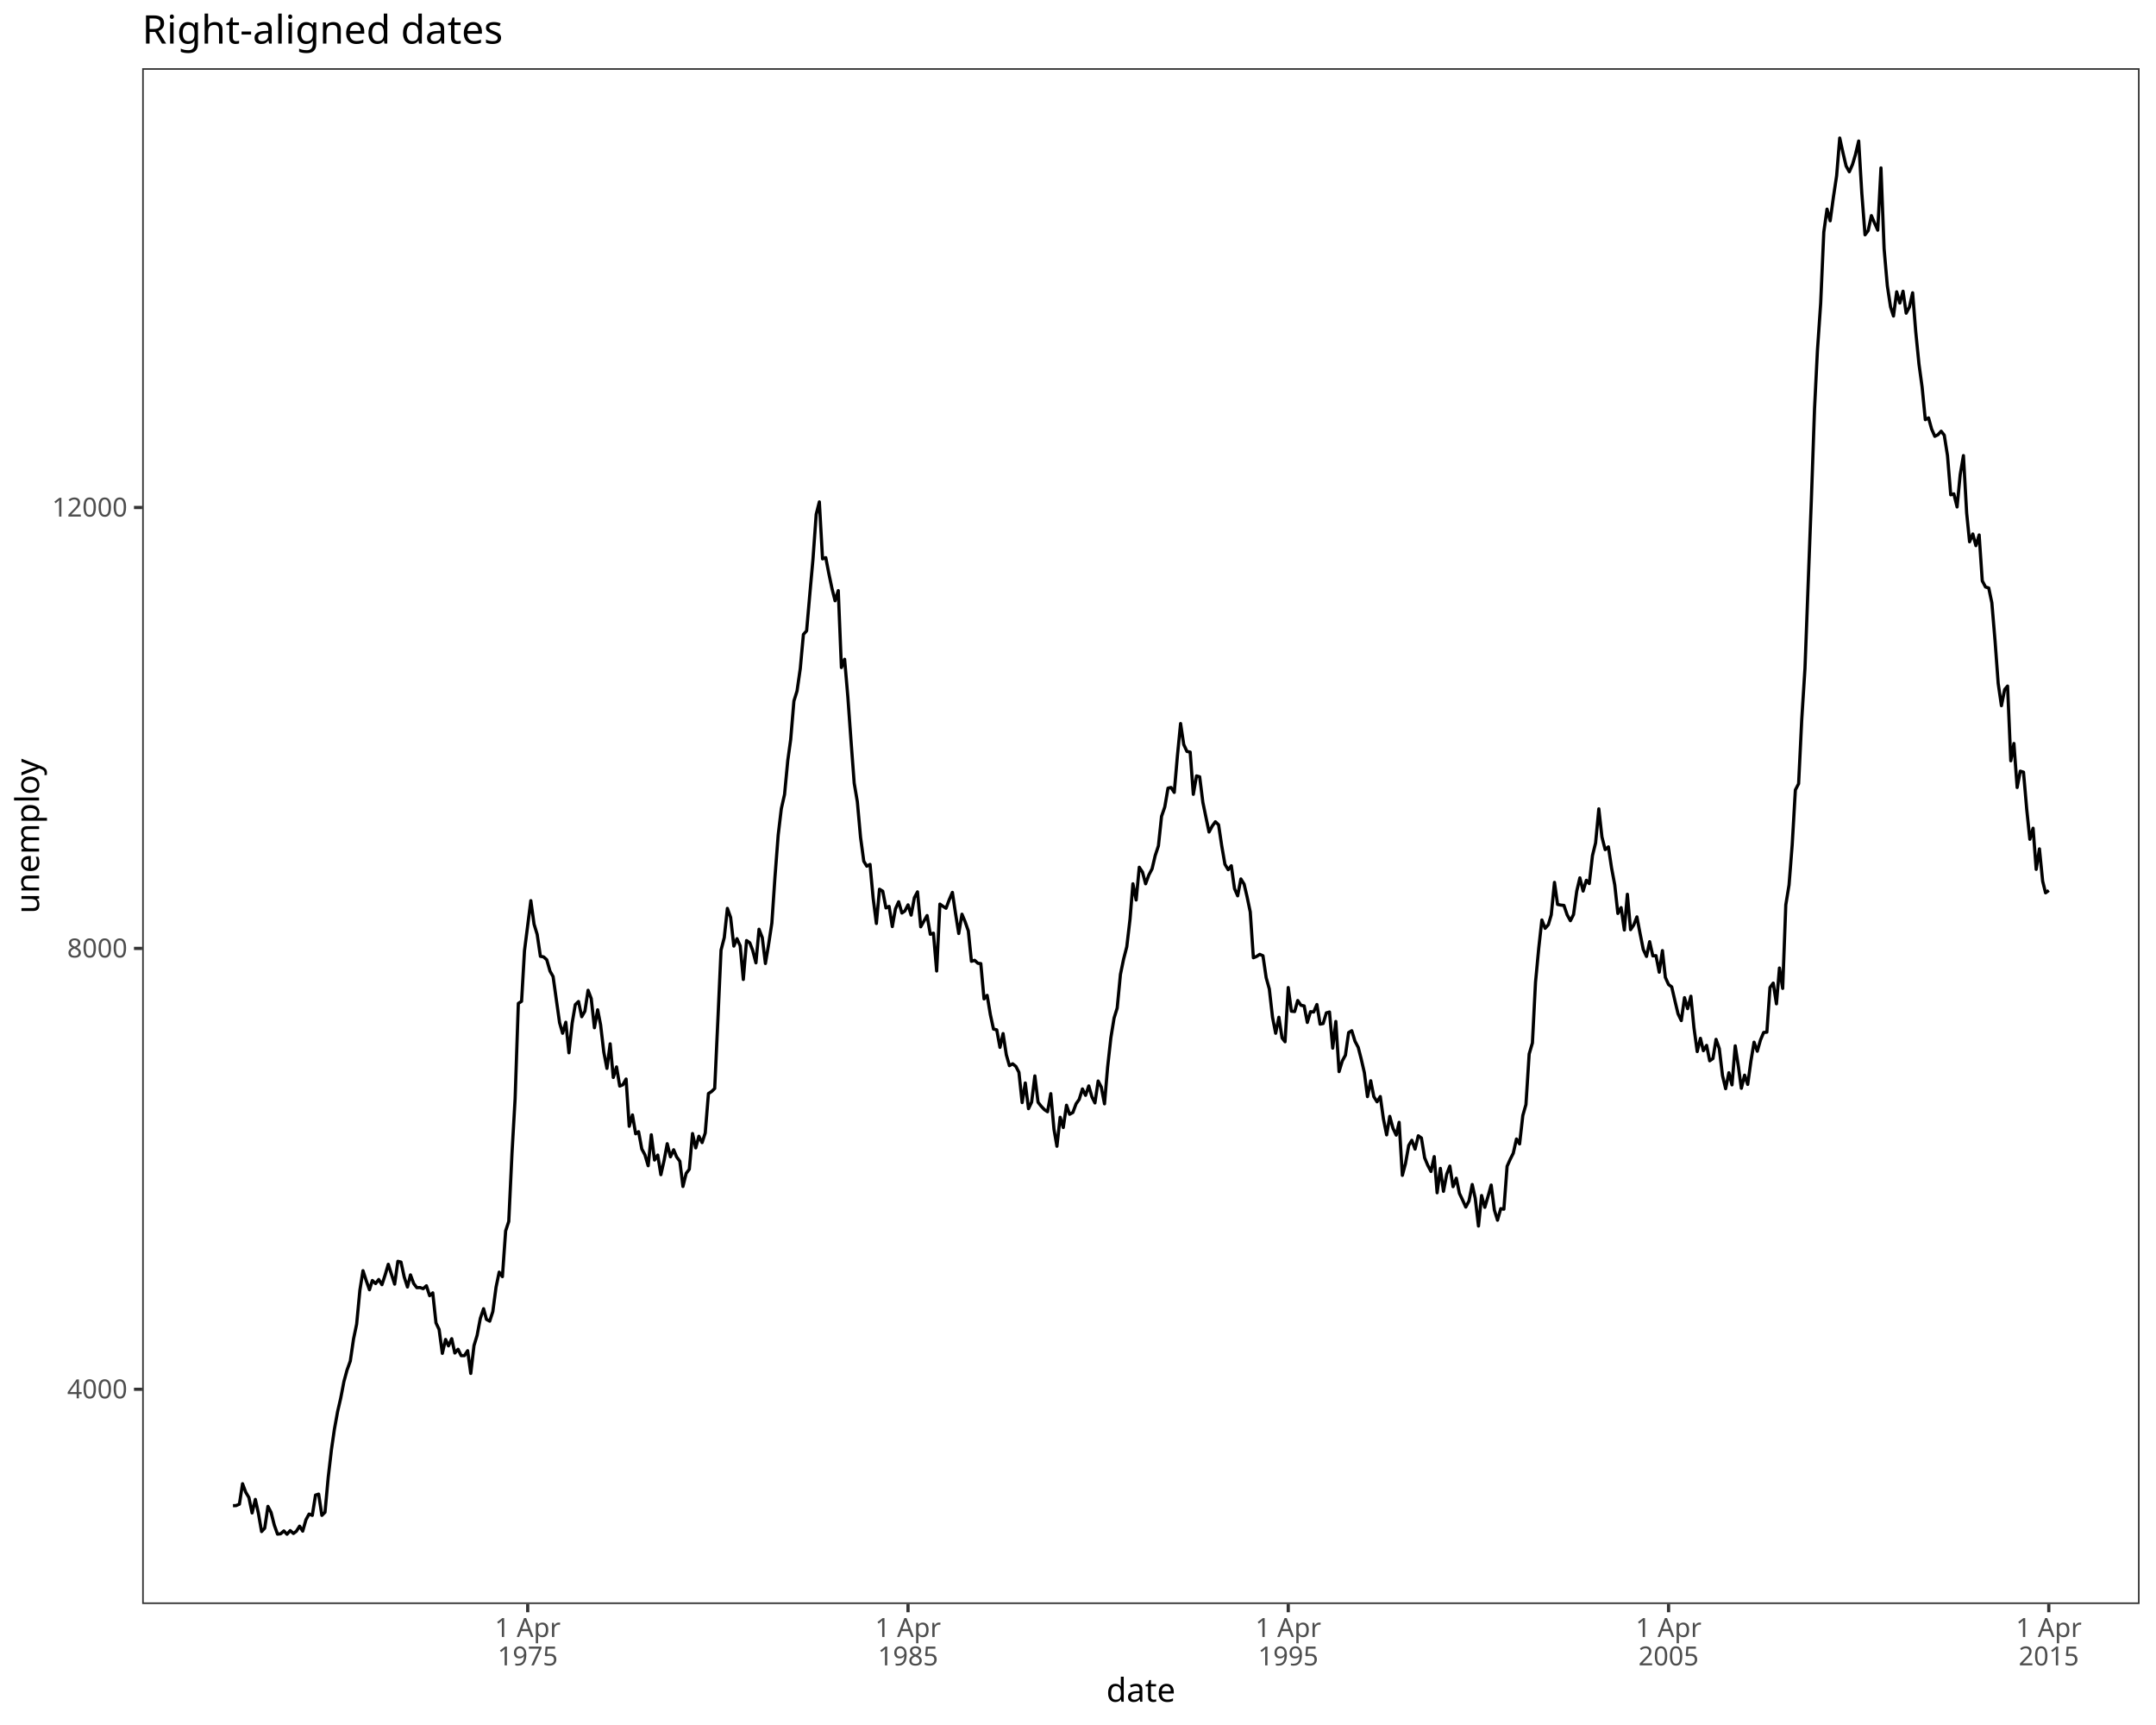
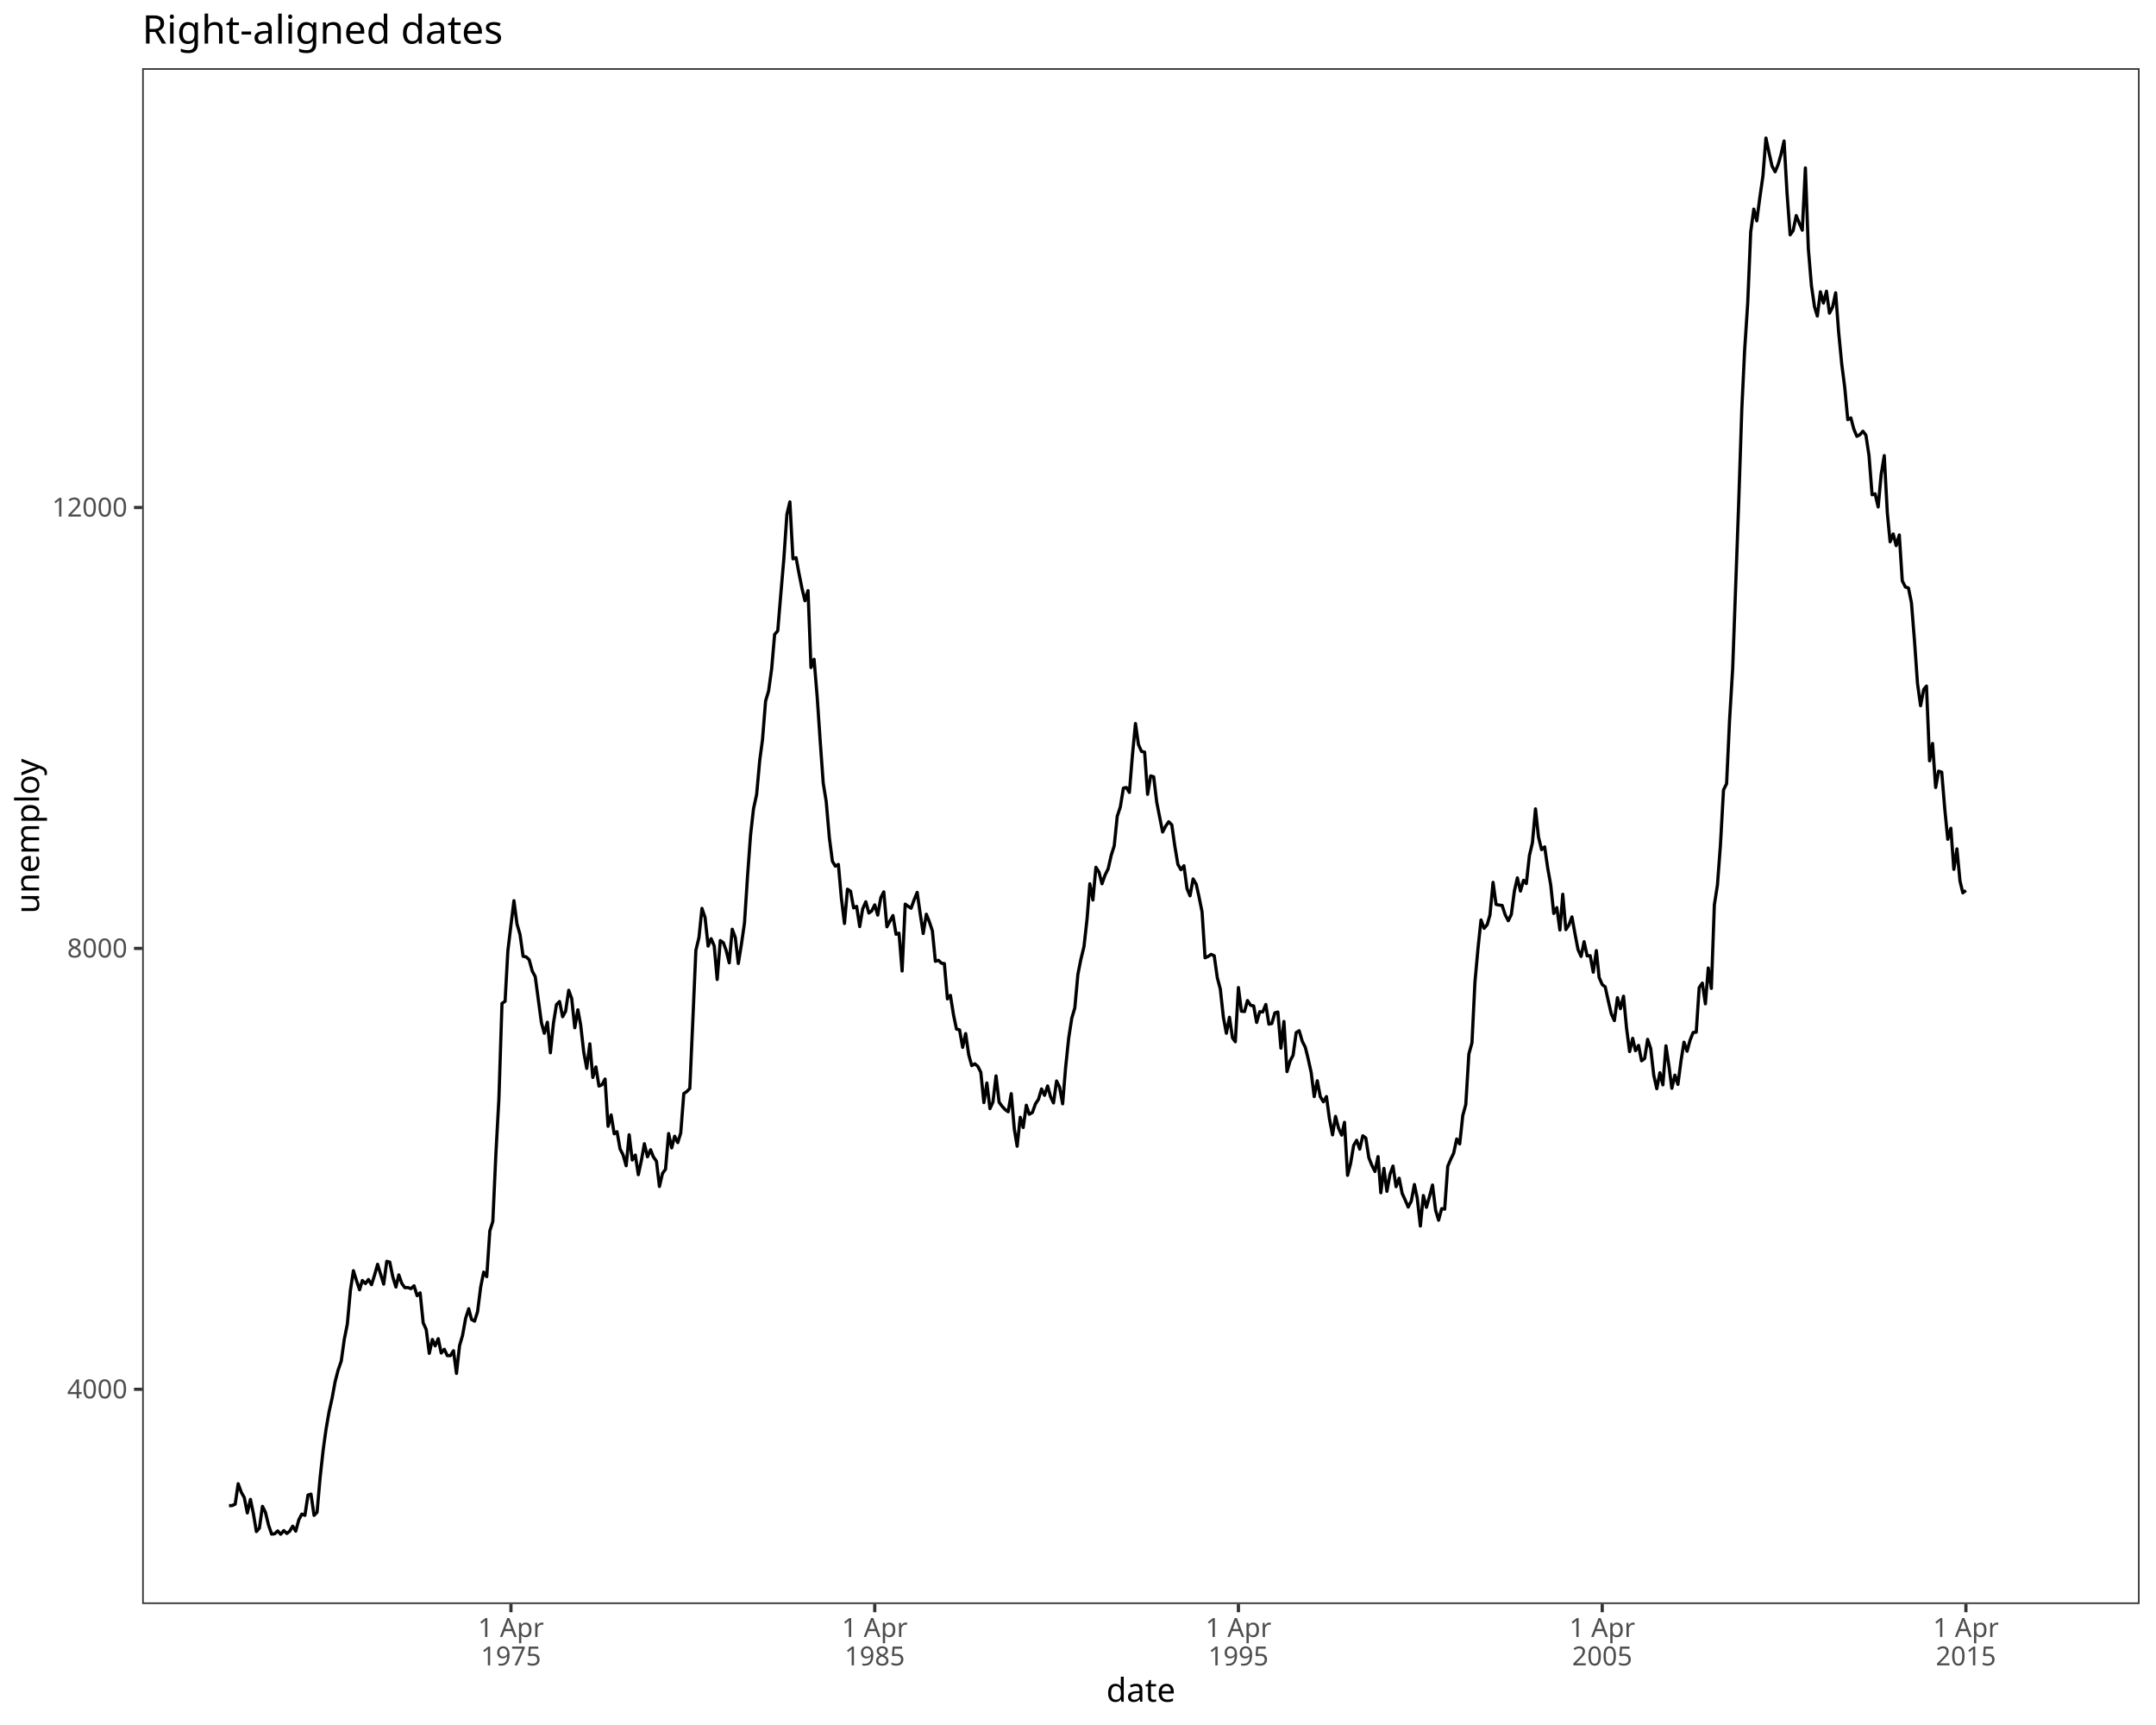
<svg xmlns="http://www.w3.org/2000/svg" class="svglite" data-engine-version="2.0" width="720.00pt" height="576.00pt" viewBox="0 0 720.00 576.00">
  <defs>
    <style type="text/css">
    .svglite line, .svglite polyline, .svglite polygon, .svglite path, .svglite rect, .svglite circle {
      fill: none;
      stroke: #000000;
      stroke-linecap: round;
      stroke-linejoin: round;
      stroke-miterlimit: 10.00;
    }
  </style>
  </defs>
  <rect width="100%" height="100%" style="stroke: none; fill: #FFFFFF;" />
  <defs>
    <clipPath id="cpMC4wMHw3MjAuMDB8MC4wMHw1NzYuMDA=">
      <rect x="0.00" y="0.00" width="720.00" height="576.00" />
    </clipPath>
  </defs>
  <g clip-path="url(#cpMC4wMHw3MjAuMDB8MC4wMHw1NzYuMDA=)">
    <rect x="0.00" y="0.00" width="720.00" height="576.00" style="stroke-width: 1.07; stroke: #FFFFFF; fill: #FFFFFF;" />
  </g>
  <defs>
    <clipPath id="cpNDcuNDh8NzE0LjUyfDIyLjc4fDUzNS42MQ==">
      <rect x="47.48" y="22.78" width="667.04" height="512.83" />
    </clipPath>
  </defs>
  <g clip-path="url(#cpNDcuNDh8NzE0LjUyfDIyLjc4fDUzNS42MQ==)">
    <rect x="47.48" y="22.78" width="667.04" height="512.83" style="stroke-width: 1.07; stroke: none; fill: #FFFFFF;" />
-     <polyline points="77.80,502.77 78.88,502.73 79.95,502.25 81.00,495.44 82.07,498.28 83.12,500.04 84.19,505.19 85.27,500.67 86.28,505.23 87.36,511.41 88.40,510.27 89.48,502.99 90.52,505.01 91.60,509.24 92.68,512.26 93.72,512.15 94.80,511.19 95.84,512.30 96.92,511.08 98.00,512.04 98.97,511.30 100.05,509.61 101.09,511.27 102.17,507.48 103.21,505.56 104.29,506.00 105.37,499.23 106.41,498.90 107.49,506.00 108.53,504.97 109.61,493.31 110.69,484.03 111.66,477.33 112.74,471.37 113.78,466.88 114.86,461.29 115.90,457.46 116.98,454.48 118.06,447.12 119.10,442.15 120.18,430.85 121.22,424.30 122.30,427.61 123.38,430.67 124.35,427.57 125.43,428.60 126.47,427.24 127.55,428.97 128.59,425.81 129.67,422.16 130.75,425.55 131.79,428.79 132.87,421.17 133.91,421.43 134.99,426.40 136.07,429.75 137.08,425.70 138.16,428.60 139.20,429.97 140.28,429.93 141.32,430.30 142.40,429.34 143.48,432.65 144.52,431.70 145.60,441.74 146.64,443.92 147.72,451.90 148.80,447.26 149.77,449.40 150.85,447.01 151.89,451.79 152.97,450.54 154.01,452.67 155.09,452.67 156.17,451.02 157.21,458.60 158.29,449.33 159.33,445.90 160.41,440.20 161.49,437.00 162.46,440.57 163.54,441.15 164.58,437.95 165.66,429.78 166.70,424.78 167.78,426.29 168.86,411.01 169.90,407.85 170.98,385.14 172.02,366.88 173.10,335.05 174.18,334.35 175.15,317.49 176.23,308.95 177.27,300.75 178.35,308.58 179.39,312.01 180.47,319.33 181.55,319.52 182.59,320.47 183.67,324.26 184.71,326.10 185.79,333.83 186.87,341.49 187.88,345.02 188.95,341.34 190.00,351.54 191.07,341.64 192.12,335.45 193.20,334.42 194.27,339.50 195.32,337.66 196.39,330.67 197.44,333.43 198.51,343.18 199.59,337.18 200.57,342.19 201.64,351.31 202.69,356.76 203.76,348.55 204.81,359.78 205.89,356.25 206.96,362.65 208.01,362.21 209.08,360.30 210.13,376.08 211.21,372.29 212.28,378.59 213.26,377.89 214.33,383.67 215.38,385.62 216.46,389.26 217.50,378.92 218.58,387.35 219.65,385.69 220.70,392.24 221.78,387.46 222.82,381.90 223.90,386.28 224.97,383.92 225.95,386.28 227.03,387.75 228.07,396.18 229.15,391.80 230.19,390.44 231.27,378.51 232.34,383.30 233.39,379.40 234.47,381.53 235.51,378.33 236.59,365.15 237.66,364.45 238.67,363.46 239.75,340.31 240.79,317.27 241.87,313.07 242.91,303.32 243.99,306.34 245.07,315.91 246.11,313.44 247.19,315.84 248.23,327.06 249.31,314.07 250.39,314.80 251.36,317.34 252.44,321.50 253.48,310.28 254.56,313.07 255.61,321.72 256.68,315.36 257.76,308.22 258.80,292.91 259.88,278.81 260.92,270.05 262.00,265.27 263.08,253.93 264.05,246.94 265.13,234.09 266.17,230.74 267.25,223.27 268.30,211.83 269.37,210.65 270.45,198.28 271.49,186.80 272.57,171.74 273.62,167.59 274.69,186.61 275.77,186.21 276.74,191.25 277.82,196.40 278.87,200.60 279.94,197.21 280.99,222.90 282.06,220.14 283.14,232.69 284.19,247.23 285.26,261.51 286.31,267.69 287.38,279.58 288.46,287.57 289.47,289.23 290.55,288.64 291.59,299.90 292.67,308.36 293.71,296.92 294.79,297.58 295.87,303.17 296.91,302.66 297.99,309.39 299.03,303.51 300.11,301.11 301.19,304.87 302.16,304.20 303.24,302.14 304.28,305.57 305.36,299.75 306.40,297.80 307.48,309.47 308.56,307.55 309.60,305.71 310.68,311.97 311.72,311.60 312.80,324.23 313.88,301.89 314.85,302.59 315.93,303.28 316.97,300.52 318.05,297.98 319.09,304.94 320.17,311.71 321.25,305.27 322.29,307.74 323.37,310.83 324.41,320.99 325.49,320.66 326.57,321.65 327.54,321.76 328.62,333.54 329.66,332.36 330.74,338.84 331.78,343.62 332.86,343.88 333.94,349.73 334.98,345.13 336.06,352.20 337.10,355.84 338.18,355.22 339.26,356.10 340.27,358.05 341.35,368.17 342.39,361.62 343.47,370.20 344.51,368.02 345.59,359.26 346.66,368.06 347.71,369.39 348.79,370.53 349.83,371.23 350.91,365.19 351.98,377.08 352.96,382.75 354.04,373.07 355.08,376.49 356.16,369.05 357.20,372.07 358.28,371.48 359.36,368.58 360.40,367.10 361.48,363.61 362.52,365.74 363.60,362.61 364.67,366.33 365.65,368.28 366.73,360.96 367.77,362.98 368.85,368.58 369.89,356.36 370.97,346.57 372.05,339.94 373.09,336.59 374.17,325.37 375.21,320.33 376.29,316.13 377.37,306.93 378.34,295.11 379.42,300.52 380.46,289.59 381.54,291.21 382.58,295.11 383.66,292.17 384.74,290.11 385.78,285.69 386.86,282.42 387.90,272.59 388.98,269.46 390.06,263.17 391.06,262.95 392.14,264.60 393.19,252.49 394.26,241.60 395.31,248.59 396.38,250.91 397.46,251.13 398.51,265.23 399.58,259.08 400.63,259.38 401.70,267.92 402.78,273.14 403.76,277.82 404.83,275.83 405.88,274.39 406.95,275.42 408.00,282.45 409.07,288.60 410.15,290.40 411.20,289.08 412.27,296.73 413.32,299.13 414.39,293.49 415.47,295.22 416.45,299.38 417.52,304.50 418.57,319.81 419.64,319.37 420.69,318.67 421.77,319.15 422.84,326.47 423.89,330.23 424.96,339.68 426.01,345.02 427.08,339.68 428.16,346.60 429.14,347.86 430.21,329.75 431.26,337.66 432.34,337.77 433.38,334.09 434.46,335.67 435.53,335.89 436.58,341.41 437.65,337.81 438.70,337.92 439.78,335.42 440.85,341.97 441.86,341.78 442.94,338.21 443.98,337.92 445.06,349.99 446.10,341.08 447.18,357.83 448.26,354.26 449.30,352.35 450.38,344.80 451.42,344.17 452.50,347.67 453.58,349.73 454.55,353.49 455.63,358.16 456.67,366.18 457.75,360.88 458.79,366.18 459.87,367.91 460.95,366.15 461.99,373.58 463.07,378.95 464.11,372.77 465.19,376.75 466.27,379.03 467.24,374.76 468.32,392.46 469.36,388.56 470.44,382.49 471.48,380.76 472.56,383.70 473.64,379.25 474.68,379.99 475.76,386.61 476.80,389.11 477.88,391.17 478.96,386.21 479.93,398.28 481.01,390.14 482.05,397.80 483.13,392.09 484.18,389.37 485.25,396.25 486.33,393.42 487.37,398.46 488.45,400.74 489.50,403.06 490.57,401.04 491.65,395.52 492.66,400.12 493.74,409.39 494.78,399.20 495.86,403.14 496.90,399.60 497.98,395.70 499.06,404.09 500.10,407.44 501.18,403.58 502.22,403.76 503.30,389.44 504.38,387.02 505.35,385.10 506.43,380.32 507.47,381.97 508.55,372.48 509.59,368.83 510.67,351.94 511.75,348.26 512.79,327.94 513.87,316.57 514.91,307.19 515.99,309.98 517.07,308.77 518.04,305.49 519.12,294.64 520.16,302.00 521.24,302.22 522.28,302.33 523.36,305.49 524.44,307.44 525.48,305.38 526.56,297.54 527.60,293.13 528.68,297.54 529.76,293.94 530.73,295.04 531.81,285.69 532.85,281.46 533.93,270.09 534.97,279.47 536.05,283.70 537.13,282.78 538.17,289.74 539.25,295.48 540.29,305.01 541.37,303.06 542.45,310.54 543.46,298.61 544.53,310.42 545.58,308.88 546.65,306.16 547.70,311.68 548.78,317.05 549.85,319.37 550.90,314.44 551.97,319.18 553.02,319.11 554.10,324.63 555.17,317.42 556.15,326.36 557.22,328.75 558.27,329.53 559.35,334.20 560.39,338.54 561.47,340.79 562.54,333.13 563.59,336.81 564.67,332.65 565.71,343.22 566.79,351.13 567.86,346.71 568.84,350.84 569.92,349.07 570.96,354.22 572.04,353.45 573.08,347.05 574.16,350.14 575.23,359.12 576.28,363.53 577.36,358.20 578.40,362.25 579.48,349.22 580.55,356.17 581.53,363.39 582.61,359.01 583.65,362.10 584.73,354.26 585.77,348.00 586.85,351.02 587.93,347.23 588.97,344.76 590.05,344.65 591.09,329.75 592.17,328.27 593.25,335.19 594.25,323.23 595.33,330.04 596.37,302.14 597.45,295.52 598.50,282.20 599.57,263.76 600.65,261.70 601.69,240.35 602.77,223.27 603.81,195.74 604.89,167.33 605.97,136.41 606.94,116.98 608.02,101.26 609.06,77.49 610.14,69.83 611.19,73.73 612.26,65.89 613.34,58.72 614.38,46.09 615.46,50.99 616.51,55.44 617.58,57.36 618.66,54.89 619.63,51.61 620.71,47.09 621.76,64.61 622.83,78.41 623.88,77.01 624.95,72.00 626.03,74.54 627.08,76.86 628.15,56.07 629.20,83.05 630.27,95.38 631.35,102.48 632.33,105.53 633.40,97.44 634.45,101.19 635.52,97.25 636.57,104.58 637.64,102.55 638.72,97.77 639.77,110.80 640.84,121.54 641.89,129.24 642.96,140.13 644.04,139.54 645.05,143.22 646.13,145.69 647.17,145.17 648.25,143.99 649.29,145.32 650.37,152.13 651.45,165.23 652.49,164.90 653.57,169.28 654.61,158.50 655.69,152.13 656.77,171.30 657.74,180.91 658.82,178.30 659.86,182.20 660.94,178.63 661.98,193.94 663.06,196.00 664.14,196.33 665.18,201.26 666.26,214.11 667.30,228.20 668.38,235.64 669.46,230.23 670.43,229.09 671.51,254.04 672.55,248.26 673.63,262.95 674.67,257.50 675.75,257.83 676.83,270.23 677.87,280.24 678.95,276.56 679.99,290.29 681.07,283.45 682.15,294.23 683.12,298.13 684.20,297.32 " style="stroke-width: 1.07; stroke-linecap: butt;" />
+     <polyline points="76.48,502.77 77.51,502.73 78.54,502.25 79.54,495.44 80.57,498.28 81.57,500.04 82.60,505.19 83.63,500.67 84.59,505.23 85.62,511.41 86.62,510.27 87.65,502.99 88.65,505.01 89.68,509.24 90.71,512.26 91.71,512.15 92.74,511.19 93.74,512.30 94.77,511.08 95.80,512.04 96.73,511.30 97.76,509.61 98.76,511.27 99.79,507.48 100.79,505.56 101.82,506.00 102.85,499.23 103.85,498.90 104.88,506.00 105.88,504.97 106.91,493.31 107.94,484.03 108.87,477.33 109.90,471.37 110.90,466.88 111.93,461.29 112.93,457.46 113.96,454.48 114.99,447.12 115.99,442.15 117.02,430.85 118.02,424.30 119.05,427.61 120.08,430.67 121.01,427.57 122.04,428.60 123.04,427.24 124.07,428.97 125.07,425.81 126.10,422.16 127.13,425.55 128.13,428.79 129.16,421.17 130.16,421.43 131.19,426.40 132.22,429.75 133.18,425.70 134.21,428.60 135.21,429.97 136.24,429.93 137.24,430.30 138.27,429.34 139.30,432.65 140.30,431.70 141.33,441.74 142.33,443.92 143.36,451.90 144.39,447.26 145.32,449.40 146.35,447.01 147.35,451.79 148.38,450.54 149.38,452.67 150.41,452.67 151.44,451.02 152.44,458.60 153.47,449.33 154.47,445.90 155.50,440.20 156.53,437.00 157.46,440.57 158.49,441.15 159.49,437.95 160.52,429.78 161.52,424.78 162.55,426.29 163.58,411.01 164.58,407.85 165.61,385.14 166.61,366.88 167.64,335.05 168.67,334.35 169.60,317.49 170.63,308.95 171.63,300.75 172.66,308.58 173.66,312.01 174.69,319.33 175.72,319.52 176.72,320.47 177.75,324.26 178.74,326.10 179.78,333.83 180.81,341.49 181.77,345.02 182.80,341.34 183.80,351.54 184.83,341.64 185.83,335.45 186.86,334.42 187.89,339.50 188.89,337.66 189.92,330.67 190.92,333.43 191.95,343.18 192.98,337.18 193.91,342.19 194.94,351.31 195.94,356.76 196.97,348.55 197.97,359.78 199.00,356.25 200.03,362.65 201.03,362.21 202.06,360.30 203.06,376.08 204.09,372.29 205.12,378.59 206.05,377.89 207.08,383.67 208.08,385.62 209.11,389.26 210.11,378.92 211.14,387.35 212.17,385.69 213.17,392.24 214.20,387.46 215.19,381.90 216.23,386.28 217.26,383.92 218.19,386.28 219.22,387.75 220.22,396.18 221.25,391.80 222.25,390.44 223.28,378.51 224.31,383.30 225.30,379.40 226.34,381.53 227.33,378.33 228.36,365.15 229.40,364.45 230.36,363.46 231.39,340.31 232.39,317.27 233.42,313.07 234.42,303.32 235.45,306.34 236.48,315.91 237.48,313.44 238.51,315.84 239.51,327.06 240.54,314.07 241.57,314.80 242.50,317.34 243.53,321.50 244.53,310.28 245.56,313.07 246.56,321.72 247.59,315.36 248.62,308.22 249.62,292.91 250.65,278.81 251.64,270.05 252.68,265.27 253.71,253.93 254.64,246.94 255.67,234.09 256.67,230.74 257.70,223.27 258.69,211.83 259.73,210.65 260.76,198.28 261.75,186.80 262.79,171.74 263.78,167.59 264.81,186.61 265.85,186.21 266.78,191.25 267.81,196.40 268.81,200.60 269.84,197.21 270.83,222.90 271.86,220.14 272.90,232.69 273.89,247.23 274.92,261.51 275.92,267.69 276.95,279.58 277.98,287.57 278.95,289.23 279.98,288.64 280.98,299.90 282.01,308.36 283.01,296.92 284.04,297.58 285.07,303.17 286.07,302.66 287.10,309.39 288.09,303.51 289.13,301.11 290.16,304.87 291.09,304.20 292.12,302.14 293.12,305.57 294.15,299.75 295.14,297.80 296.18,309.47 297.21,307.55 298.20,305.71 299.24,311.97 300.23,311.60 301.26,324.23 302.30,301.89 303.23,302.59 304.26,303.28 305.25,300.52 306.29,297.98 307.28,304.94 308.31,311.71 309.35,305.27 310.34,307.74 311.37,310.83 312.37,320.99 313.40,320.66 314.43,321.65 315.37,321.76 316.40,333.54 317.39,332.36 318.42,338.84 319.42,343.62 320.45,343.88 321.48,349.73 322.48,345.13 323.51,352.20 324.51,355.84 325.54,355.22 326.57,356.10 327.54,358.05 328.57,368.17 329.57,361.62 330.60,370.20 331.59,368.02 332.63,359.26 333.66,368.06 334.65,369.39 335.69,370.53 336.68,371.23 337.71,365.19 338.74,377.08 339.68,382.75 340.71,373.07 341.70,376.49 342.74,369.05 343.73,372.07 344.76,371.48 345.80,368.58 346.79,367.10 347.82,363.61 348.82,365.74 349.85,362.61 350.88,366.33 351.81,368.28 352.85,360.96 353.84,362.98 354.87,368.58 355.87,356.36 356.90,346.57 357.93,339.94 358.93,336.59 359.96,325.37 360.96,320.33 361.99,316.13 363.02,306.93 363.95,295.11 364.98,300.52 365.98,289.59 367.01,291.21 368.01,295.11 369.04,292.17 370.07,290.11 371.07,285.69 372.10,282.42 373.10,272.59 374.13,269.46 375.16,263.17 376.13,262.95 377.16,264.60 378.15,252.49 379.19,241.60 380.18,248.59 381.21,250.91 382.25,251.13 383.24,265.23 384.27,259.08 385.27,259.38 386.30,267.92 387.33,273.14 388.26,277.82 389.30,275.83 390.29,274.39 391.32,275.42 392.32,282.45 393.35,288.60 394.38,290.40 395.38,289.08 396.41,296.73 397.41,299.13 398.44,293.49 399.47,295.22 400.40,299.38 401.43,304.50 402.43,319.81 403.46,319.37 404.46,318.67 405.49,319.15 406.52,326.47 407.52,330.23 408.55,339.68 409.55,345.02 410.58,339.68 411.61,346.60 412.54,347.86 413.57,329.75 414.57,337.66 415.60,337.77 416.60,334.09 417.63,335.67 418.66,335.89 419.66,341.41 420.69,337.81 421.69,337.92 422.72,335.42 423.75,341.97 424.71,341.78 425.75,338.21 426.74,337.92 427.77,349.99 428.77,341.08 429.80,357.83 430.83,354.26 431.83,352.35 432.86,344.80 433.86,344.17 434.89,347.67 435.92,349.73 436.85,353.49 437.88,358.16 438.88,366.18 439.91,360.88 440.91,366.18 441.94,367.91 442.97,366.15 443.97,373.58 445.00,378.95 446.00,372.77 447.03,376.75 448.06,379.03 448.99,374.76 450.02,392.46 451.02,388.56 452.05,382.49 453.05,380.76 454.08,383.70 455.11,379.25 456.11,379.99 457.14,386.61 458.14,389.11 459.17,391.17 460.20,386.21 461.13,398.28 462.16,390.14 463.16,397.80 464.19,392.09 465.19,389.37 466.22,396.25 467.25,393.42 468.25,398.46 469.28,400.74 470.28,403.06 471.31,401.04 472.34,395.52 473.30,400.12 474.33,409.39 475.33,399.20 476.36,403.14 477.36,399.60 478.39,395.70 479.42,404.09 480.42,407.44 481.45,403.58 482.45,403.76 483.48,389.44 484.51,387.02 485.44,385.10 486.47,380.32 487.47,381.97 488.50,372.48 489.50,368.83 490.53,351.94 491.56,348.26 492.56,327.94 493.59,316.57 494.59,307.19 495.62,309.98 496.65,308.77 497.58,305.49 498.61,294.64 499.61,302.00 500.64,302.22 501.64,302.33 502.67,305.49 503.70,307.44 504.70,305.38 505.73,297.54 506.73,293.13 507.76,297.54 508.79,293.94 509.72,295.04 510.75,285.69 511.75,281.46 512.78,270.09 513.78,279.47 514.81,283.70 515.84,282.78 516.84,289.74 517.87,295.48 518.87,305.01 519.90,303.06 520.93,310.54 521.89,298.61 522.92,310.42 523.92,308.88 524.95,306.16 525.95,311.68 526.98,317.05 528.01,319.37 529.01,314.44 530.04,319.18 531.04,319.11 532.07,324.63 533.10,317.42 534.03,326.36 535.06,328.75 536.06,329.53 537.09,334.20 538.09,338.54 539.12,340.79 540.15,333.13 541.15,336.81 542.18,332.65 543.18,343.22 544.21,351.13 545.24,346.71 546.17,350.84 547.20,349.07 548.20,354.22 549.23,353.45 550.23,347.05 551.26,350.14 552.29,359.12 553.29,363.53 554.32,358.20 555.32,362.25 556.35,349.22 557.38,356.17 558.31,363.39 559.34,359.01 560.34,362.10 561.37,354.26 562.37,348.00 563.40,351.02 564.43,347.23 565.43,344.76 566.46,344.65 567.45,329.75 568.49,328.27 569.52,335.19 570.48,323.23 571.51,330.04 572.51,302.14 573.54,295.52 574.54,282.20 575.57,263.76 576.60,261.70 577.60,240.35 578.63,223.27 579.63,195.74 580.66,167.33 581.69,136.41 582.62,116.98 583.65,101.26 584.65,77.49 585.68,69.83 586.68,73.73 587.71,65.89 588.74,58.72 589.74,46.09 590.77,50.99 591.77,55.44 592.80,57.36 593.83,54.89 594.76,51.61 595.79,47.09 596.79,64.61 597.82,78.41 598.82,77.01 599.85,72.00 600.88,74.54 601.88,76.86 602.91,56.07 603.90,83.05 604.93,95.38 605.97,102.48 606.90,105.53 607.93,97.44 608.93,101.19 609.96,97.25 610.95,104.58 611.99,102.55 613.02,97.77 614.01,110.80 615.05,121.54 616.04,129.24 617.07,140.13 618.10,139.54 619.07,143.22 620.10,145.69 621.10,145.17 622.13,143.99 623.13,145.32 624.16,152.13 625.19,165.23 626.19,164.90 627.22,169.28 628.21,158.50 629.25,152.13 630.28,171.30 631.21,180.91 632.24,178.30 633.24,182.20 634.27,178.63 635.27,193.94 636.30,196.00 637.33,196.33 638.33,201.26 639.36,214.11 640.35,228.20 641.38,235.64 642.42,230.23 643.35,229.09 644.38,254.04 645.38,248.26 646.41,262.95 647.40,257.50 648.44,257.83 649.47,270.23 650.46,280.24 651.49,276.56 652.49,290.29 653.52,283.45 654.55,294.23 655.49,298.13 656.52,297.32 " style="stroke-width: 1.07; stroke-linecap: butt;" />
    <rect x="47.48" y="22.78" width="667.04" height="512.83" style="stroke-width: 1.07; stroke: #333333;" />
  </g>
  <g clip-path="url(#cpMC4wMHw3MjAuMDB8MC4wMHw1NzYuMDA=)">
    <text x="42.55" y="466.93" text-anchor="end" style="font-size: 8.80px; fill: #4D4D4D; font-family: sans;" textLength="19.58px" lengthAdjust="spacingAndGlyphs">4000</text>
    <text x="42.55" y="319.71" text-anchor="end" style="font-size: 8.80px; fill: #4D4D4D; font-family: sans;" textLength="19.58px" lengthAdjust="spacingAndGlyphs">8000</text>
    <text x="42.55" y="172.49" text-anchor="end" style="font-size: 8.80px; fill: #4D4D4D; font-family: sans;" textLength="24.47px" lengthAdjust="spacingAndGlyphs">12000</text>
    <polyline points="44.74,463.90 47.48,463.90 " style="stroke-width: 1.07; stroke: #333333; stroke-linecap: butt;" />
    <polyline points="44.74,316.68 47.48,316.68 " style="stroke-width: 1.07; stroke: #333333; stroke-linecap: butt;" />
    <polyline points="44.74,169.46 47.48,169.46 " style="stroke-width: 1.07; stroke: #333333; stroke-linecap: butt;" />
-     <polyline points="176.23,538.35 176.23,535.61 " style="stroke-width: 1.07; stroke: #333333; stroke-linecap: butt;" />
-     <polyline points="303.24,538.35 303.24,535.61 " style="stroke-width: 1.07; stroke: #333333; stroke-linecap: butt;" />
-     <polyline points="430.21,538.35 430.21,535.61 " style="stroke-width: 1.07; stroke: #333333; stroke-linecap: butt;" />
-     <polyline points="557.22,538.35 557.22,535.61 " style="stroke-width: 1.07; stroke: #333333; stroke-linecap: butt;" />
-     <polyline points="684.20,538.35 684.20,535.61 " style="stroke-width: 1.07; stroke: #333333; stroke-linecap: butt;" />
-     <text x="176.23" y="546.60" text-anchor="middle" style="font-size: 8.80px; fill: #4D4D4D; font-family: sans;" textLength="23.48px" lengthAdjust="spacingAndGlyphs"> 1 Apr</text>
-     <text x="176.23" y="556.10" text-anchor="middle" style="font-size: 8.80px; fill: #4D4D4D; font-family: sans;" textLength="19.58px" lengthAdjust="spacingAndGlyphs">1975</text>
-     <text x="303.24" y="546.60" text-anchor="middle" style="font-size: 8.80px; fill: #4D4D4D; font-family: sans;" textLength="23.48px" lengthAdjust="spacingAndGlyphs"> 1 Apr</text>
-     <text x="303.24" y="556.10" text-anchor="middle" style="font-size: 8.80px; fill: #4D4D4D; font-family: sans;" textLength="19.58px" lengthAdjust="spacingAndGlyphs">1985</text>
-     <text x="430.21" y="546.60" text-anchor="middle" style="font-size: 8.80px; fill: #4D4D4D; font-family: sans;" textLength="23.48px" lengthAdjust="spacingAndGlyphs"> 1 Apr</text>
-     <text x="430.21" y="556.10" text-anchor="middle" style="font-size: 8.80px; fill: #4D4D4D; font-family: sans;" textLength="19.58px" lengthAdjust="spacingAndGlyphs">1995</text>
-     <text x="557.22" y="546.60" text-anchor="middle" style="font-size: 8.80px; fill: #4D4D4D; font-family: sans;" textLength="23.48px" lengthAdjust="spacingAndGlyphs"> 1 Apr</text>
-     <text x="557.22" y="556.10" text-anchor="middle" style="font-size: 8.80px; fill: #4D4D4D; font-family: sans;" textLength="19.58px" lengthAdjust="spacingAndGlyphs">2005</text>
-     <text x="684.20" y="546.60" text-anchor="middle" style="font-size: 8.80px; fill: #4D4D4D; font-family: sans;" textLength="23.48px" lengthAdjust="spacingAndGlyphs"> 1 Apr</text>
-     <text x="684.20" y="556.10" text-anchor="middle" style="font-size: 8.80px; fill: #4D4D4D; font-family: sans;" textLength="19.58px" lengthAdjust="spacingAndGlyphs">2015</text>
+     <polyline points="170.63,538.35 170.63,535.61 " style="stroke-width: 1.07; stroke: #333333; stroke-linecap: butt;" />
+     <polyline points="292.12,538.35 292.12,535.61 " style="stroke-width: 1.07; stroke: #333333; stroke-linecap: butt;" />
+     <polyline points="413.57,538.35 413.57,535.61 " style="stroke-width: 1.07; stroke: #333333; stroke-linecap: butt;" />
+     <polyline points="535.06,538.35 535.06,535.61 " style="stroke-width: 1.07; stroke: #333333; stroke-linecap: butt;" />
+     <polyline points="656.52,538.35 656.52,535.61 " style="stroke-width: 1.07; stroke: #333333; stroke-linecap: butt;" />
+     <text x="170.63" y="546.60" text-anchor="middle" style="font-size: 8.80px; fill: #4D4D4D; font-family: sans;" textLength="23.48px" lengthAdjust="spacingAndGlyphs"> 1 Apr</text>
+     <text x="170.63" y="556.10" text-anchor="middle" style="font-size: 8.80px; fill: #4D4D4D; font-family: sans;" textLength="19.58px" lengthAdjust="spacingAndGlyphs">1975</text>
+     <text x="292.12" y="546.60" text-anchor="middle" style="font-size: 8.80px; fill: #4D4D4D; font-family: sans;" textLength="23.48px" lengthAdjust="spacingAndGlyphs"> 1 Apr</text>
+     <text x="292.12" y="556.10" text-anchor="middle" style="font-size: 8.80px; fill: #4D4D4D; font-family: sans;" textLength="19.58px" lengthAdjust="spacingAndGlyphs">1985</text>
+     <text x="413.57" y="546.60" text-anchor="middle" style="font-size: 8.80px; fill: #4D4D4D; font-family: sans;" textLength="23.48px" lengthAdjust="spacingAndGlyphs"> 1 Apr</text>
+     <text x="413.57" y="556.10" text-anchor="middle" style="font-size: 8.80px; fill: #4D4D4D; font-family: sans;" textLength="19.58px" lengthAdjust="spacingAndGlyphs">1995</text>
+     <text x="535.06" y="546.60" text-anchor="middle" style="font-size: 8.80px; fill: #4D4D4D; font-family: sans;" textLength="23.48px" lengthAdjust="spacingAndGlyphs"> 1 Apr</text>
+     <text x="535.06" y="556.10" text-anchor="middle" style="font-size: 8.80px; fill: #4D4D4D; font-family: sans;" textLength="19.58px" lengthAdjust="spacingAndGlyphs">2005</text>
+     <text x="656.52" y="546.60" text-anchor="middle" style="font-size: 8.80px; fill: #4D4D4D; font-family: sans;" textLength="23.48px" lengthAdjust="spacingAndGlyphs"> 1 Apr</text>
+     <text x="656.52" y="556.10" text-anchor="middle" style="font-size: 8.80px; fill: #4D4D4D; font-family: sans;" textLength="19.58px" lengthAdjust="spacingAndGlyphs">2015</text>
    <text x="381.00" y="568.24" text-anchor="middle" style="font-size: 11.00px; font-family: sans;" textLength="21.41px" lengthAdjust="spacingAndGlyphs">date</text>
    <text transform="translate(13.05,279.20) rotate(-90)" text-anchor="middle" style="font-size: 11.00px; font-family: sans;" textLength="47.70px" lengthAdjust="spacingAndGlyphs">unemploy</text>
    <text x="47.48" y="14.56" style="font-size: 13.20px; font-family: sans;" textLength="113.75px" lengthAdjust="spacingAndGlyphs">Right-aligned dates</text>
  </g>
</svg>
